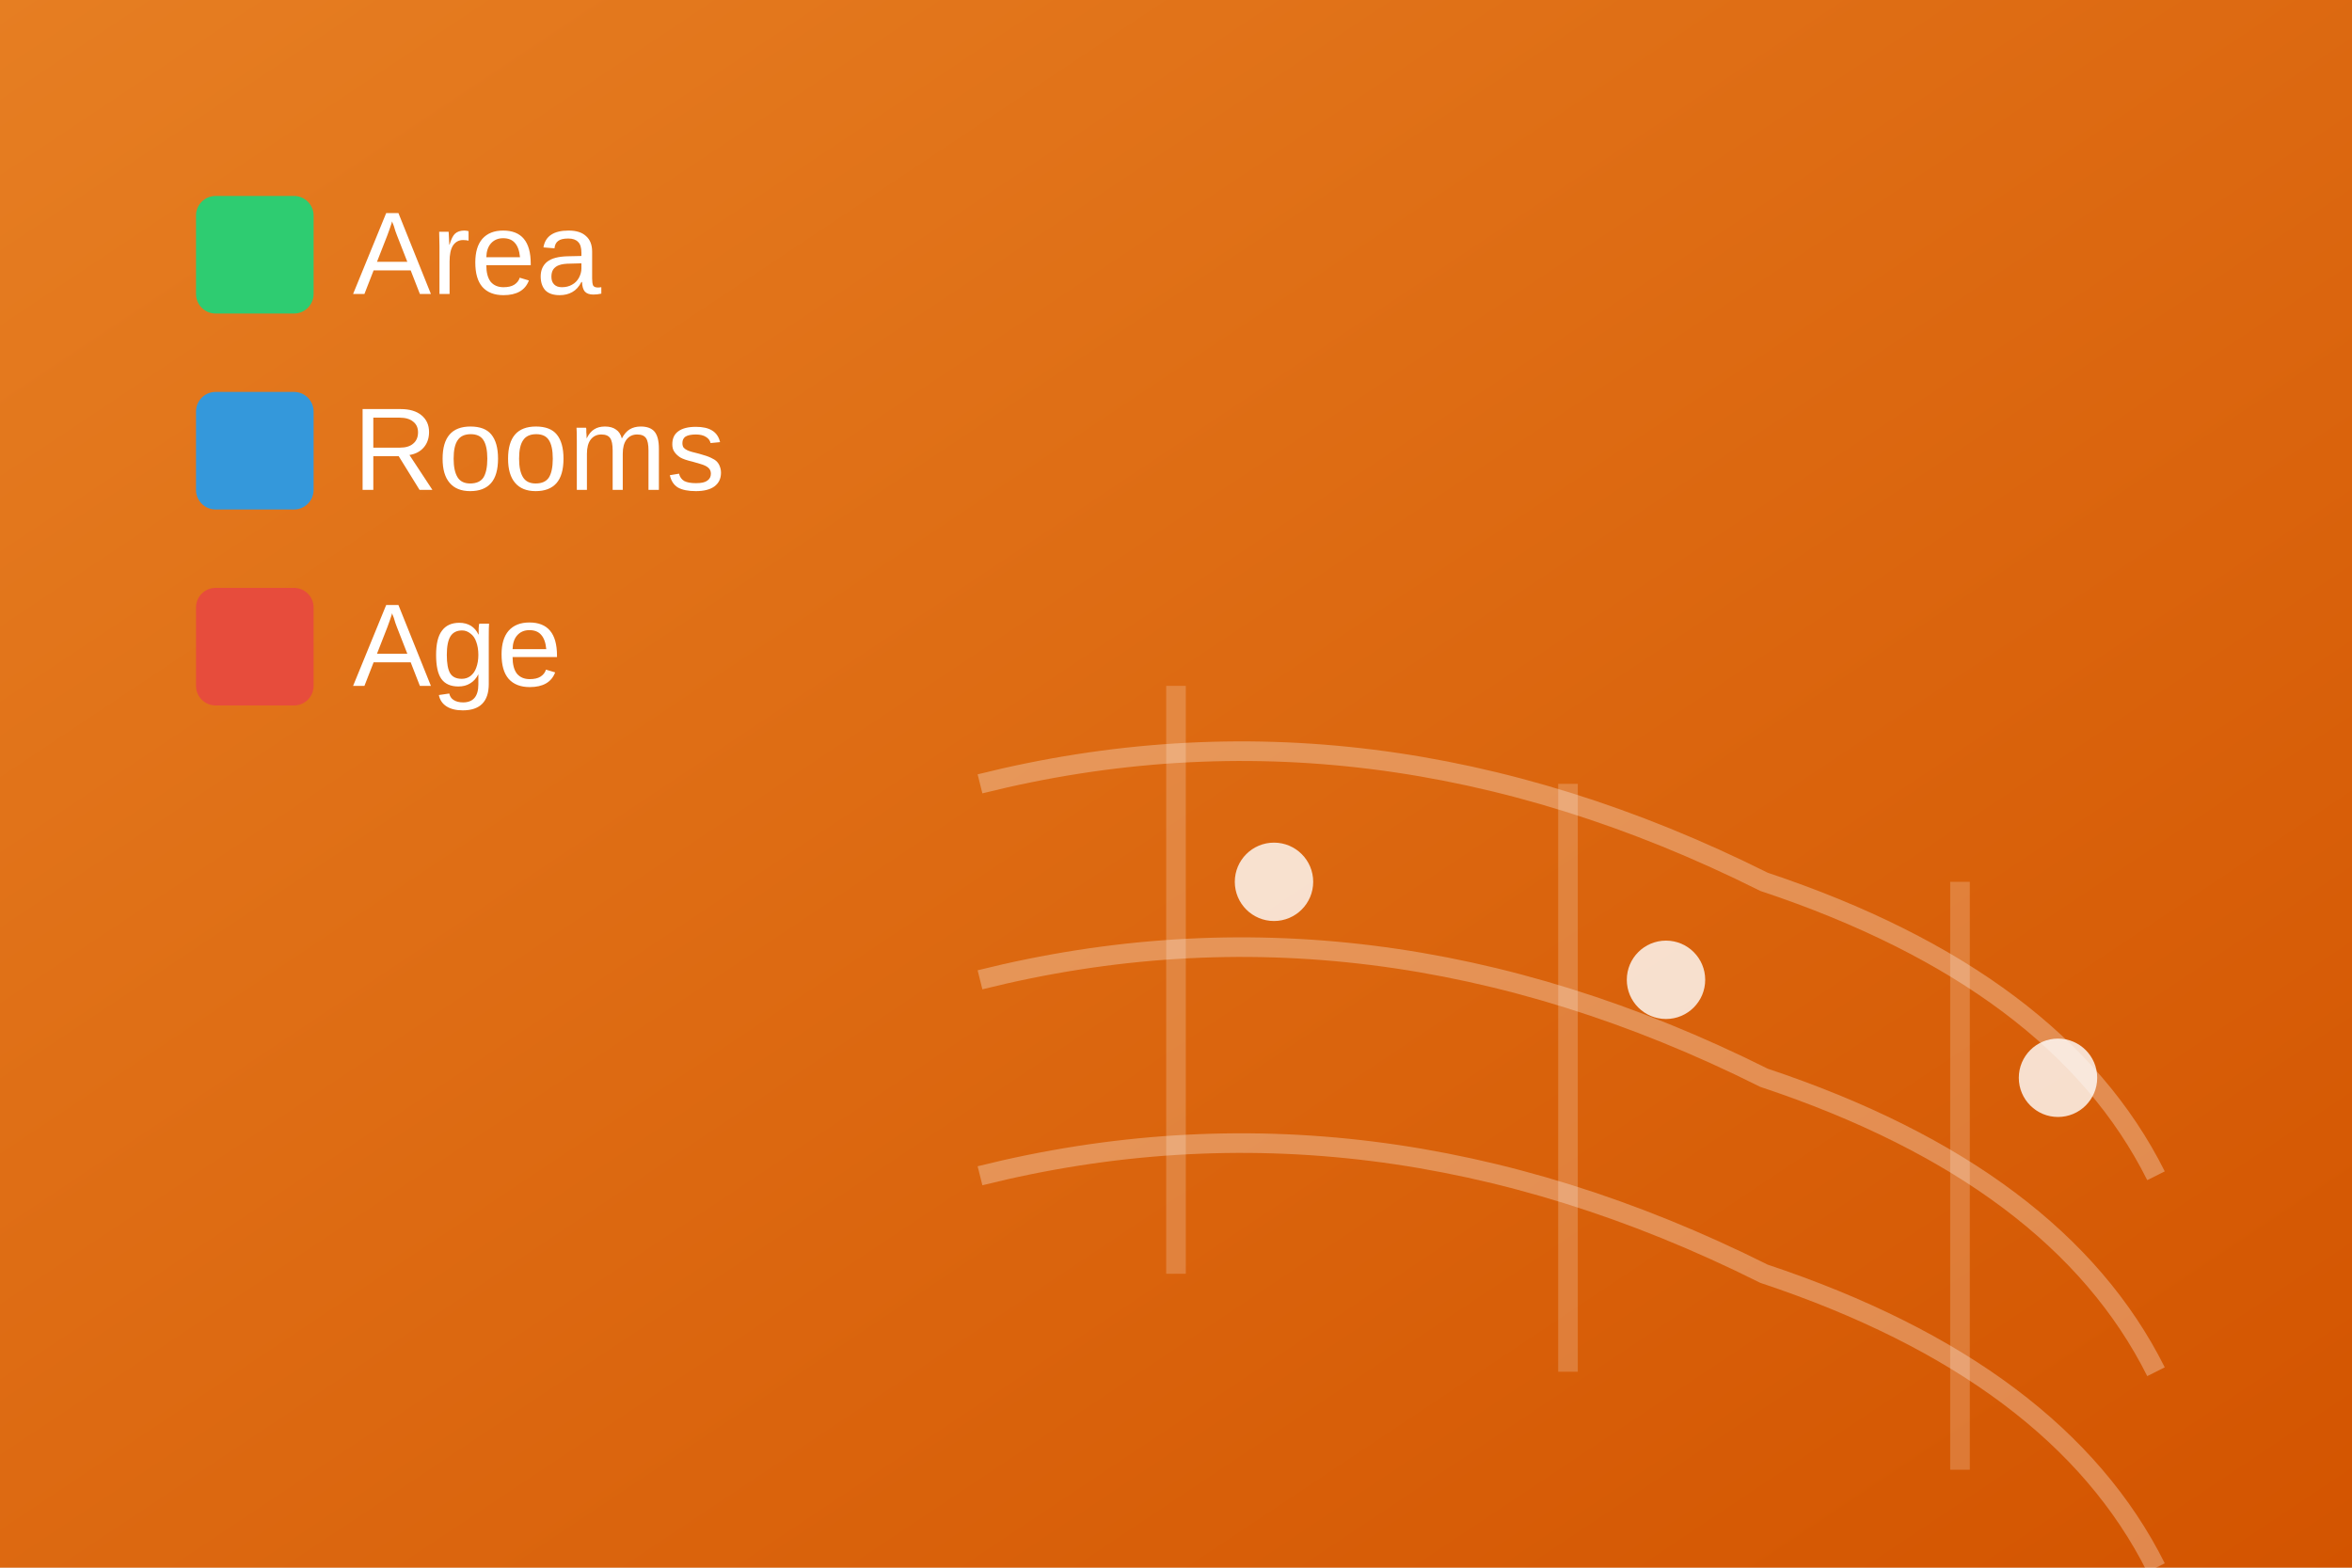
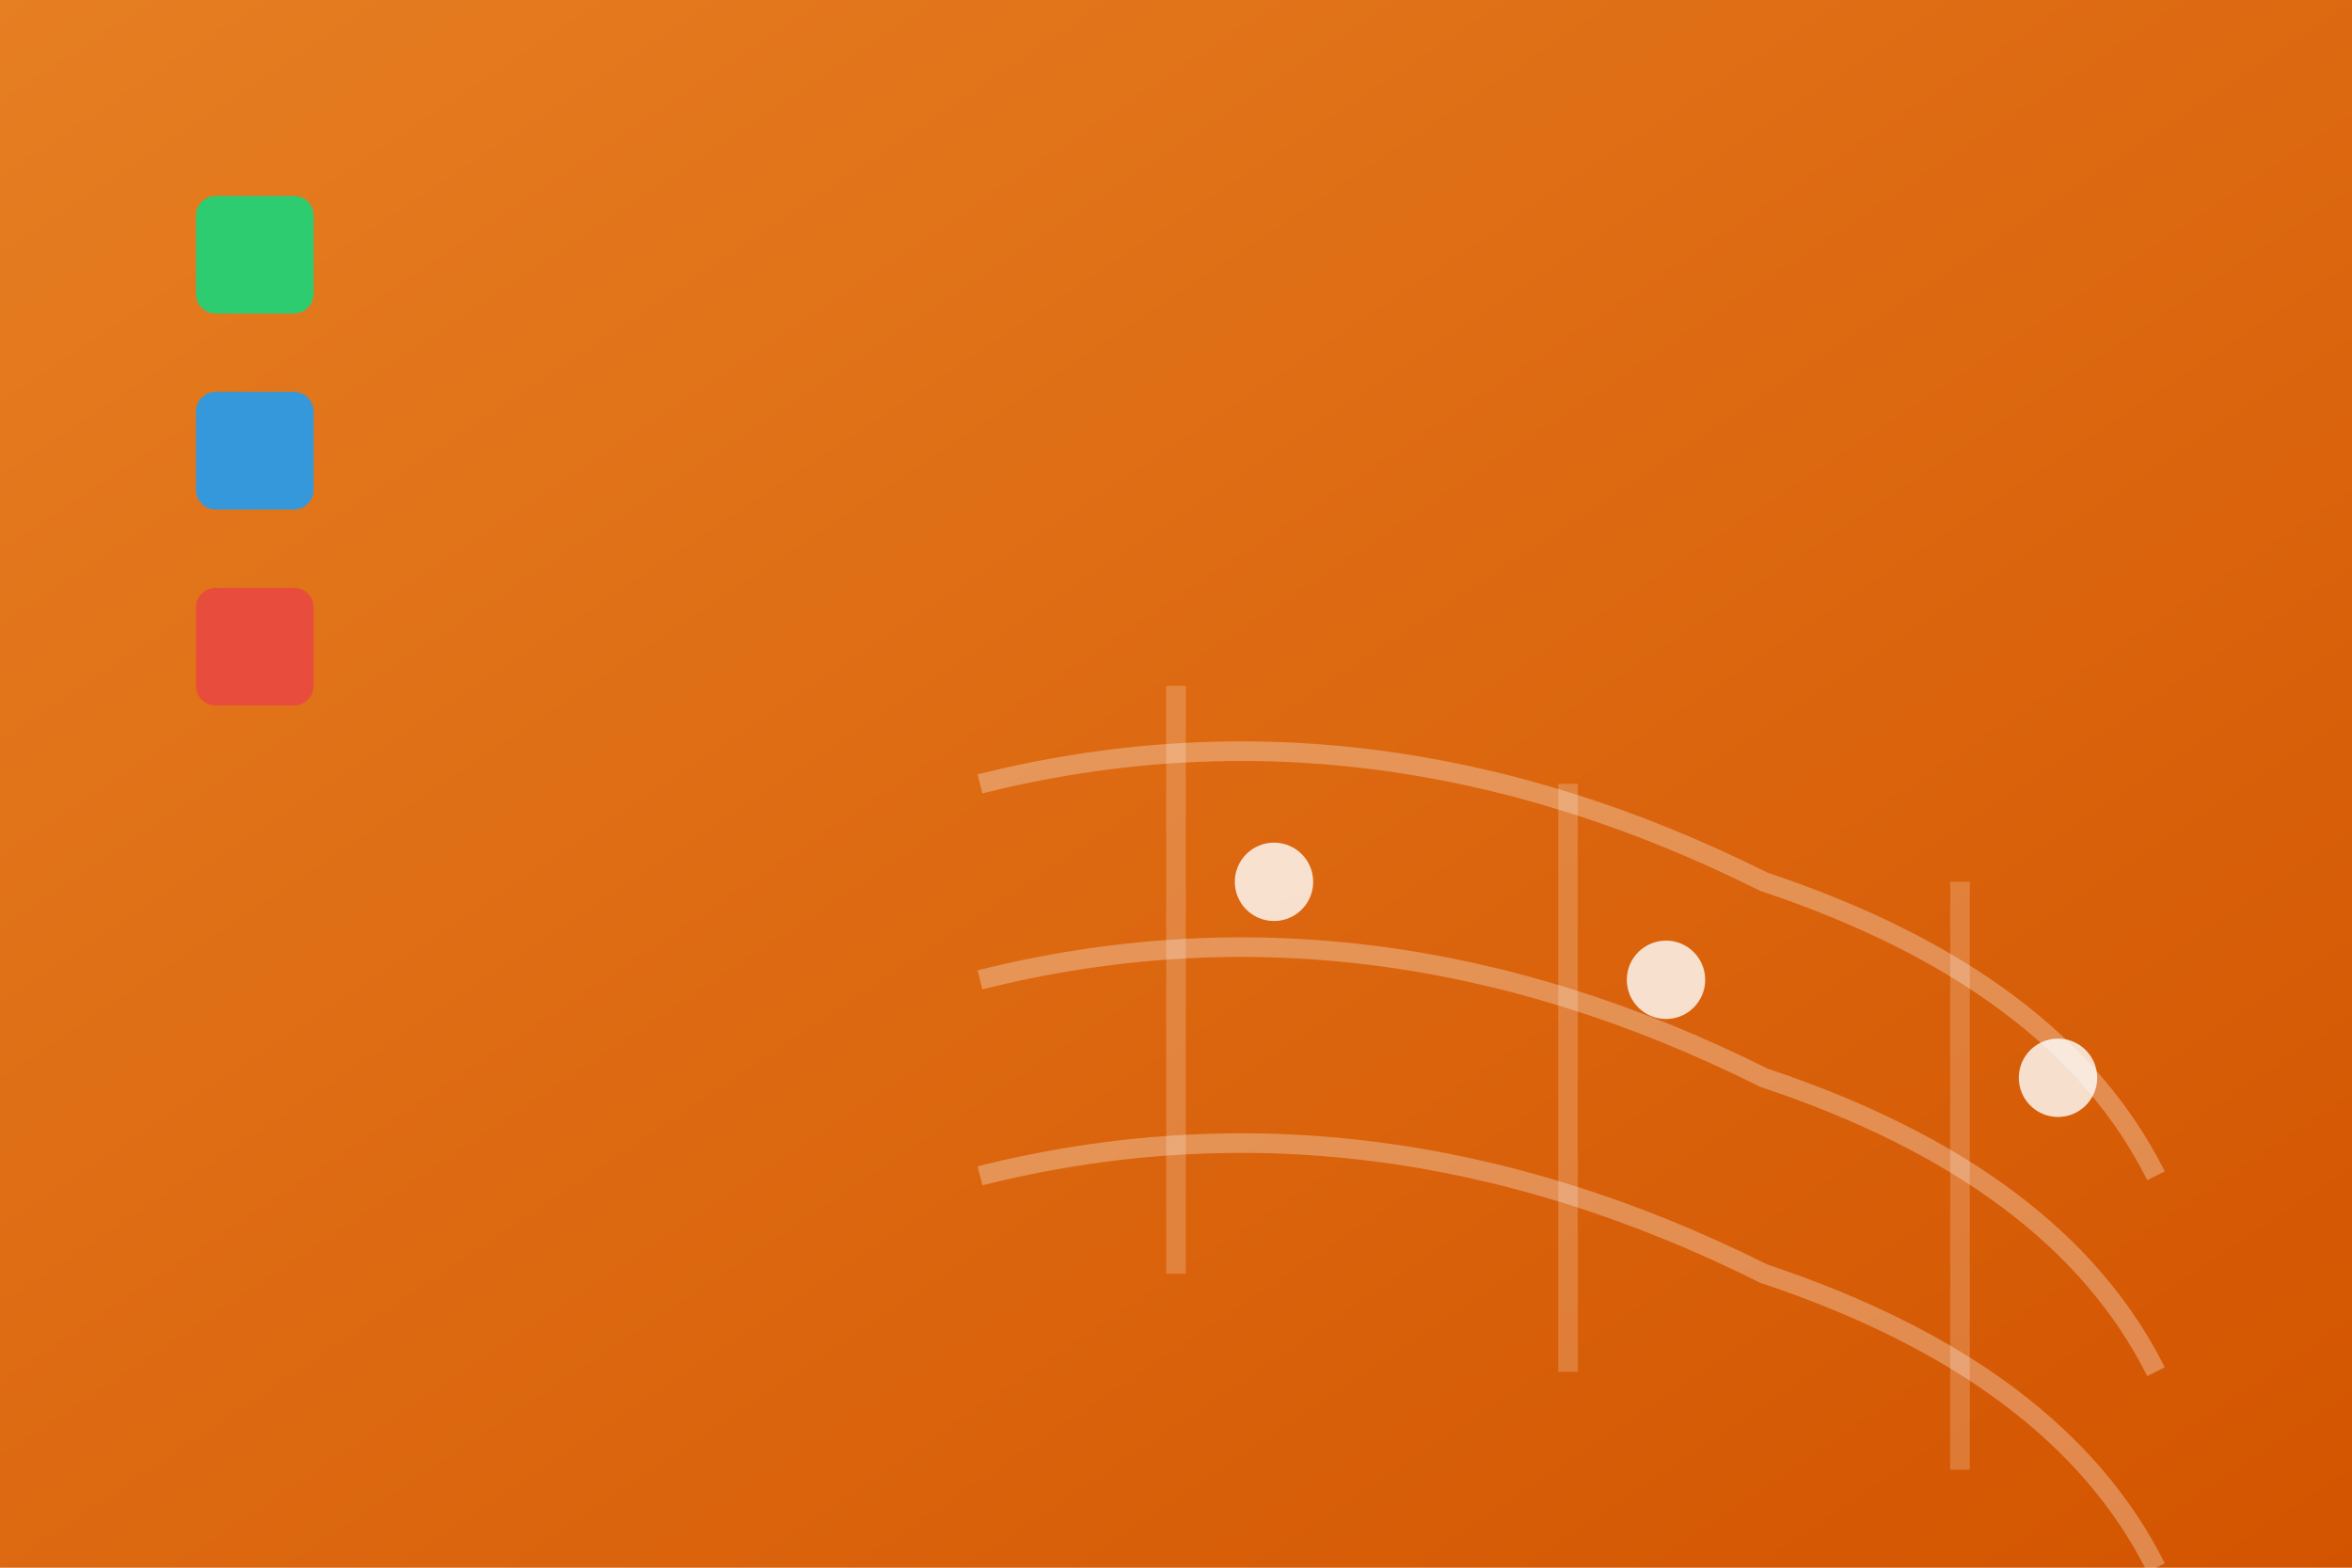
<svg xmlns="http://www.w3.org/2000/svg" viewBox="0 0 120 80">
  <defs>
    <linearGradient id="multiLinearGradient" x1="0%" y1="0%" x2="100%" y2="100%">
      <stop offset="0%" style="stop-color:#e67e22;stop-opacity:1" />
      <stop offset="100%" style="stop-color:#d35400;stop-opacity:1" />
    </linearGradient>
  </defs>
  <rect width="120" height="80" fill="url(#multiLinearGradient)" />
  <g transform="translate(10,10)">
    <rect x="0" y="0" width="6" height="6" fill="#2ecc71" rx="1" />
-     <text x="8" y="5" font-family="Arial, sans-serif" font-size="6" fill="white">Area</text>
    <rect x="0" y="10" width="6" height="6" fill="#3498db" rx="1" />
-     <text x="8" y="15" font-family="Arial, sans-serif" font-size="6" fill="white">Rooms</text>
    <rect x="0" y="20" width="6" height="6" fill="#e74c3c" rx="1" />
-     <text x="8" y="25" font-family="Arial, sans-serif" font-size="6" fill="white">Age</text>
  </g>
  <g transform="translate(50,20)">
    <path d="M0,20 Q20,15 40,25 Q55,30 60,40" stroke="rgba(255,255,255,0.3)" stroke-width="1" fill="none" />
    <path d="M0,30 Q20,25 40,35 Q55,40 60,50" stroke="rgba(255,255,255,0.3)" stroke-width="1" fill="none" />
    <path d="M0,40 Q20,35 40,45 Q55,50 60,60" stroke="rgba(255,255,255,0.3)" stroke-width="1" fill="none" />
    <line x1="10" y1="15" x2="10" y2="45" stroke="rgba(255,255,255,0.2)" stroke-width="1" />
    <line x1="30" y1="20" x2="30" y2="50" stroke="rgba(255,255,255,0.2)" stroke-width="1" />
    <line x1="50" y1="25" x2="50" y2="55" stroke="rgba(255,255,255,0.2)" stroke-width="1" />
    <circle cx="15" cy="25" r="2" fill="rgba(255,255,255,0.8)" />
    <circle cx="35" cy="30" r="2" fill="rgba(255,255,255,0.8)" />
    <circle cx="55" cy="35" r="2" fill="rgba(255,255,255,0.8)" />
  </g>
</svg>
